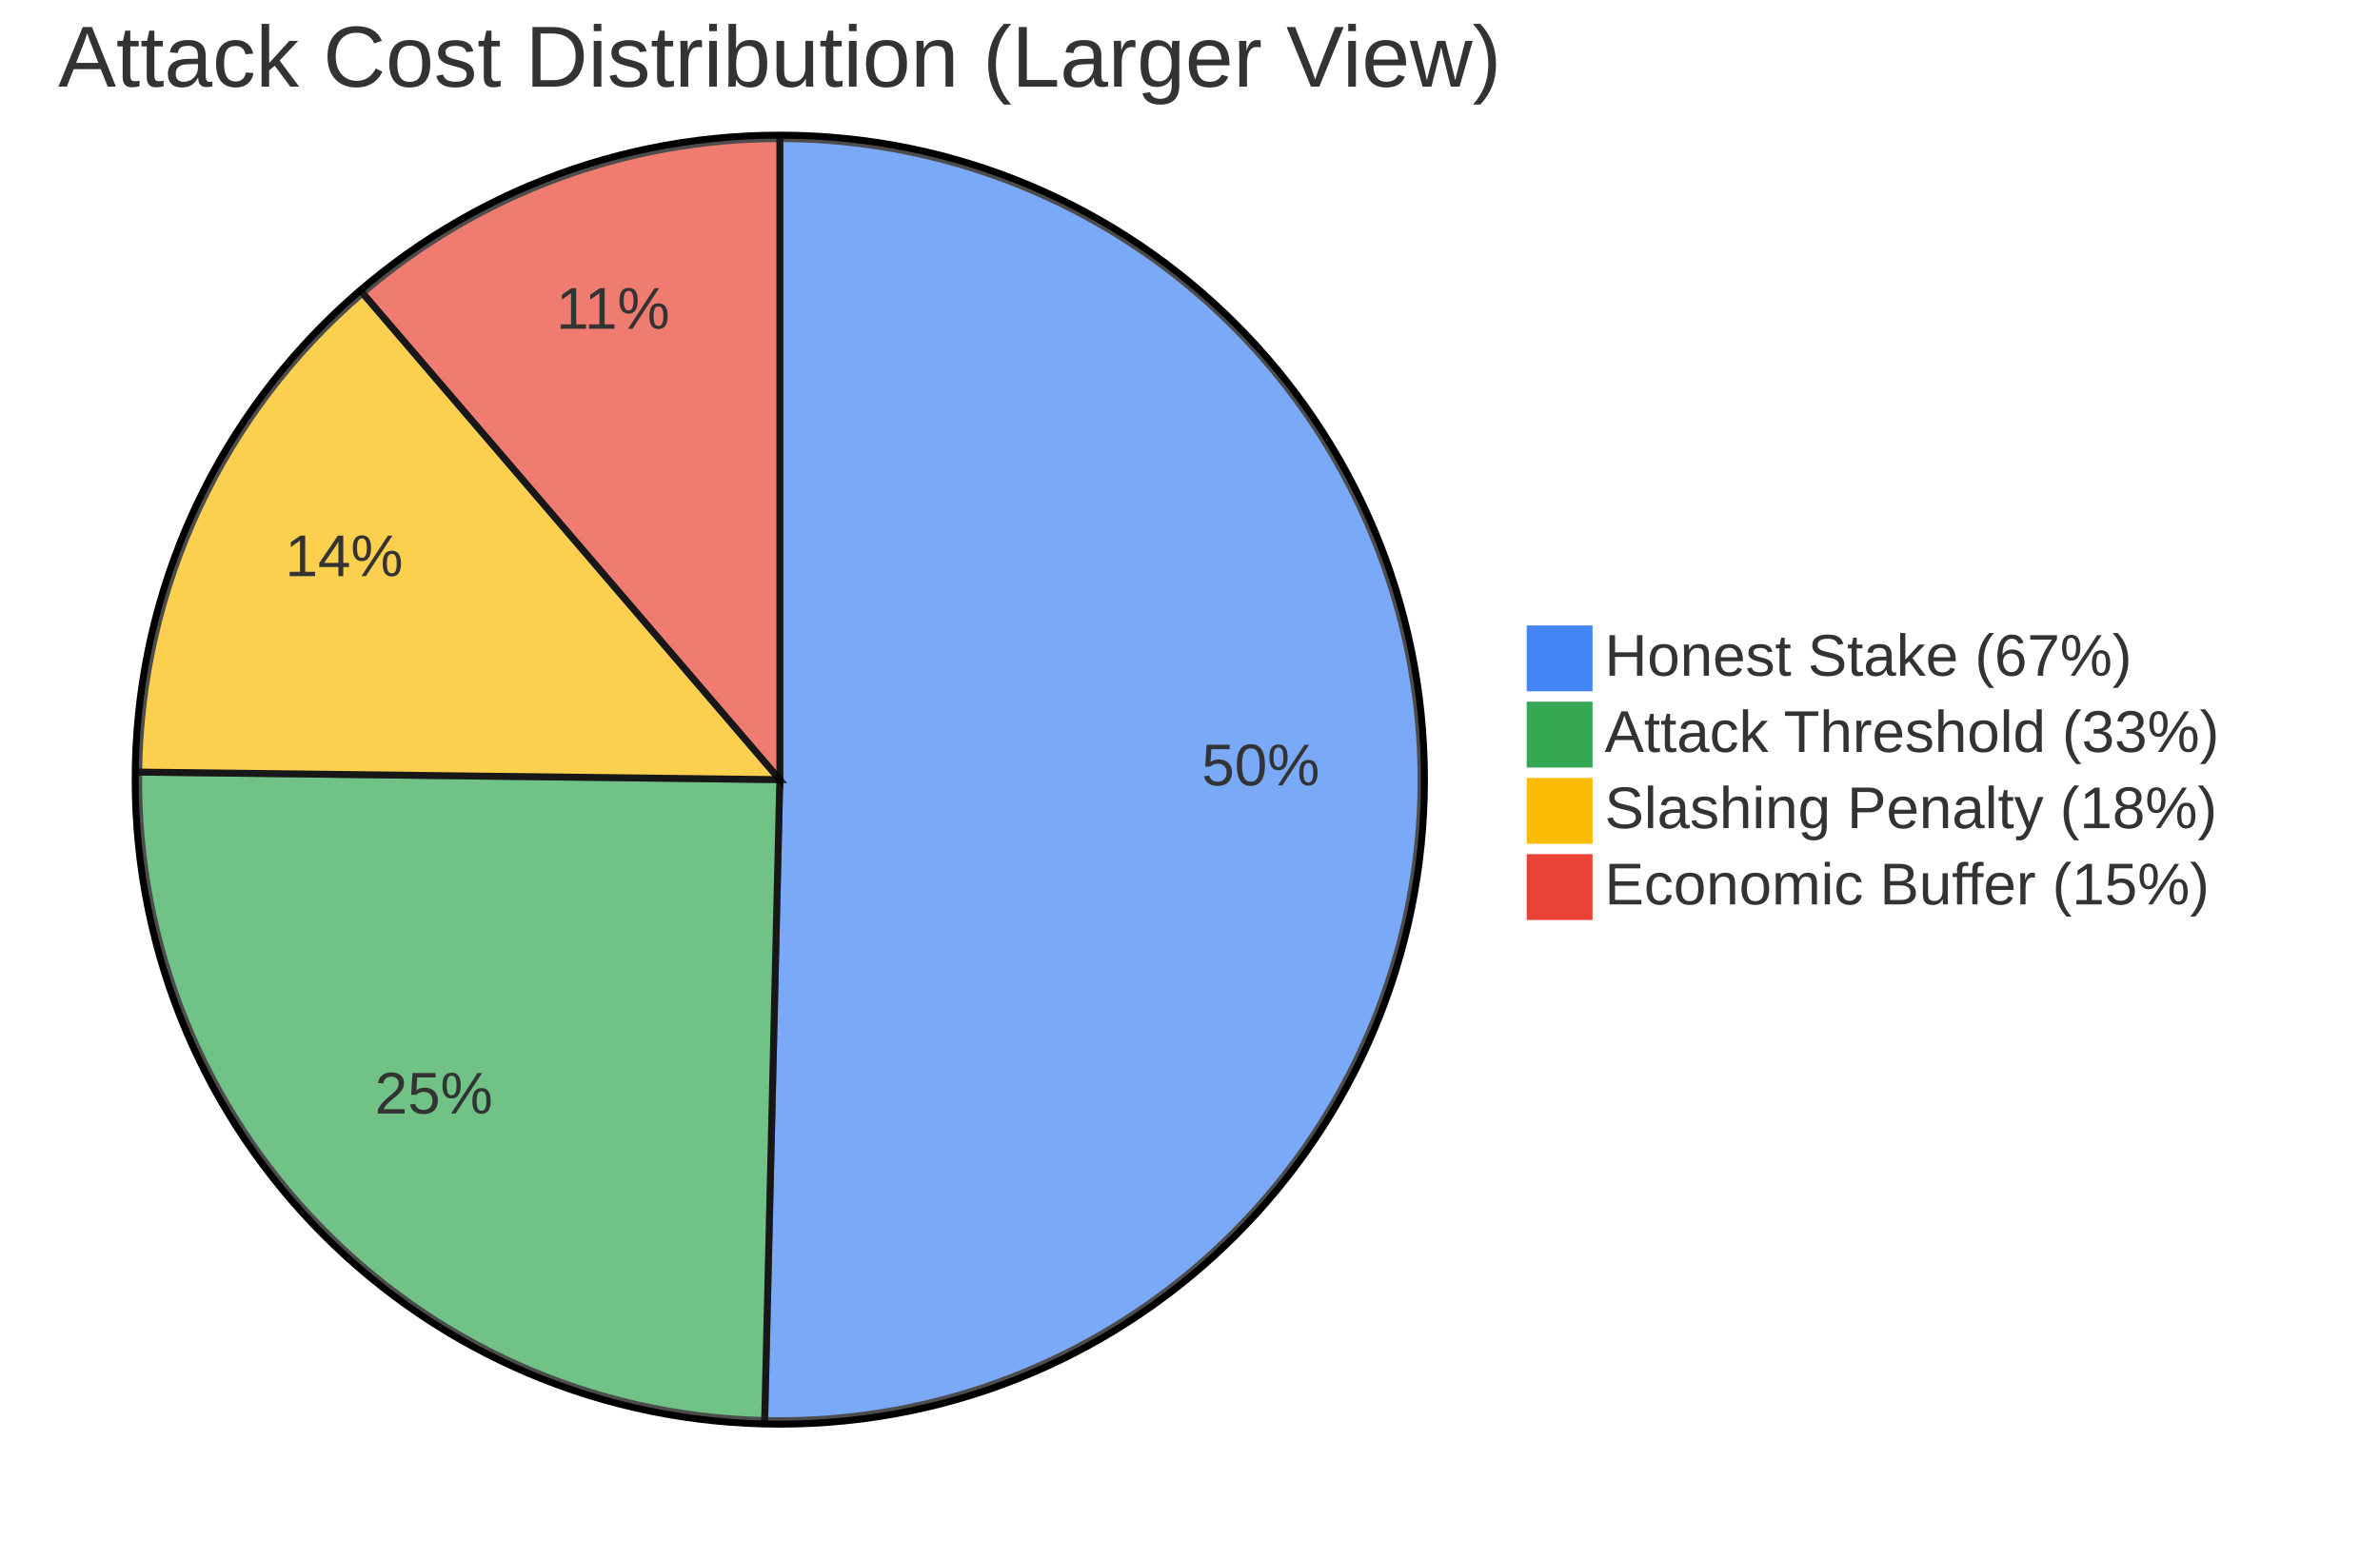
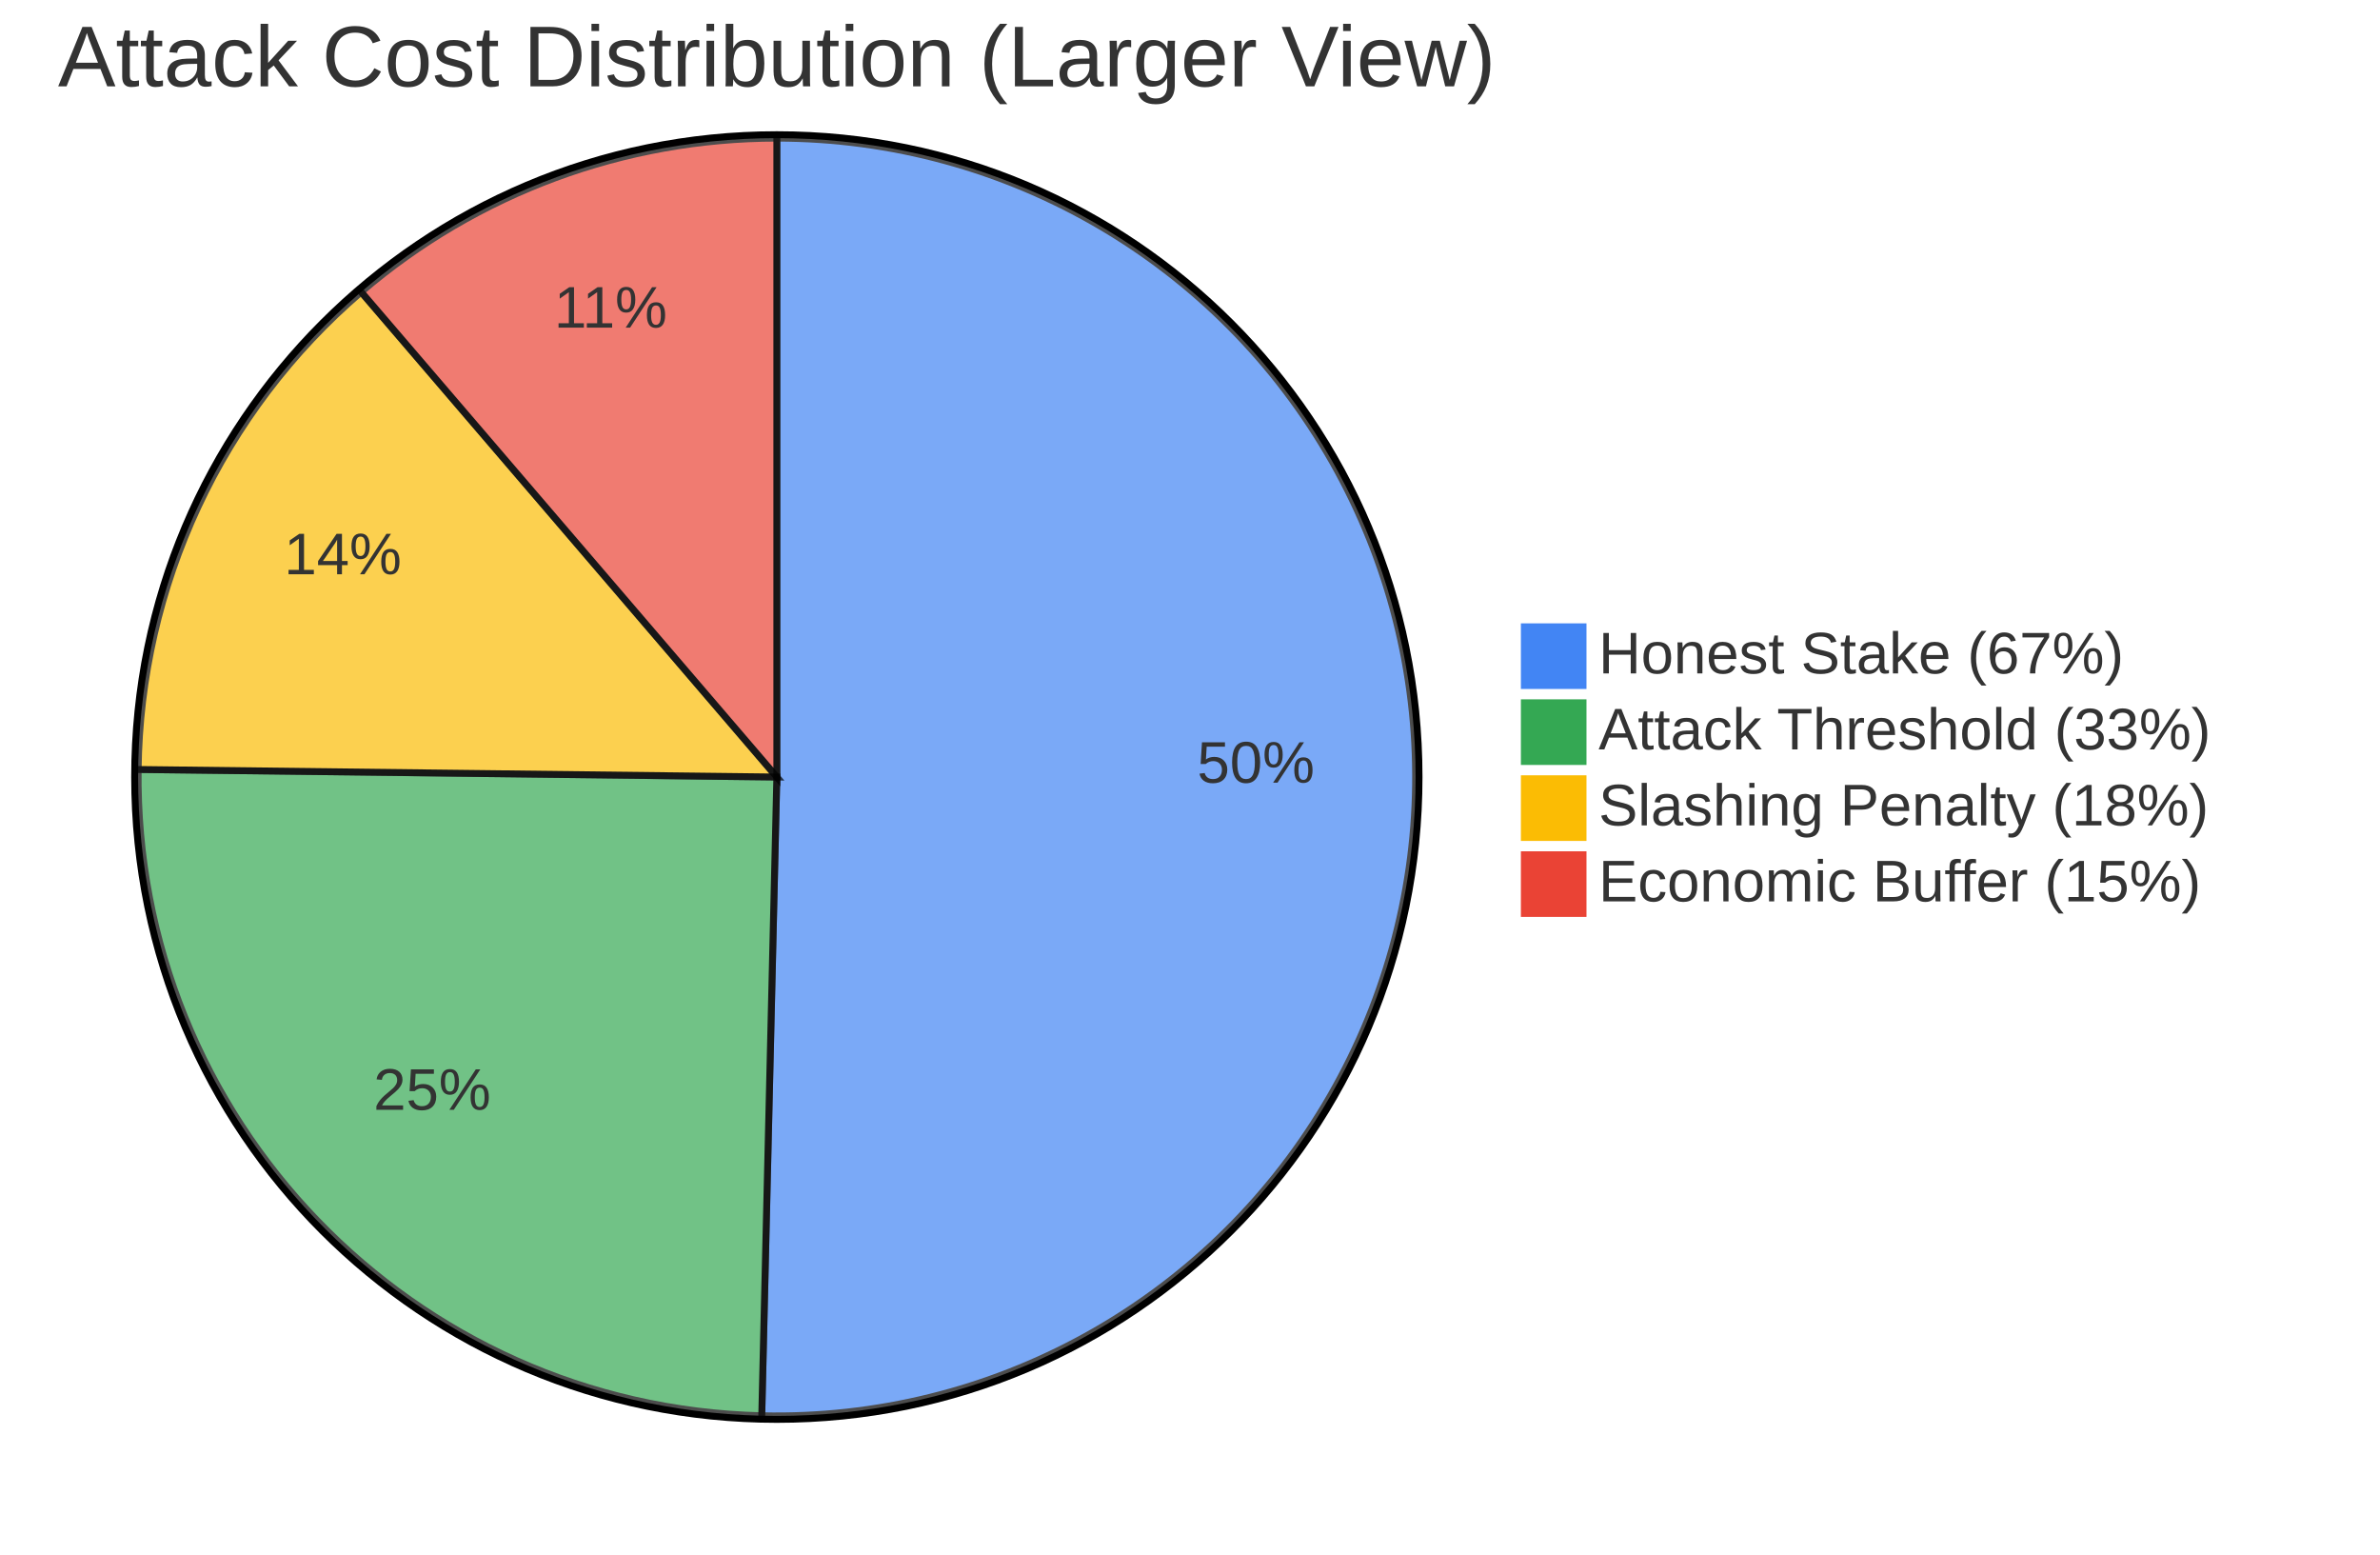
- <svg xmlns="http://www.w3.org/2000/svg" aria-roledescription="pie" role="graphics-document document" style="max-width: 686.703px; background-color: transparent;" viewBox="0 0 686.703 450" width="100%" id="my-svg">
+ <svg xmlns="http://www.w3.org/2000/svg" aria-roledescription="pie" role="graphics-document document" style="max-width: 689.328px; background-color: transparent;" viewBox="0 0 689.328 450" width="100%" id="my-svg">
  <style>#my-svg{font-family:"trebuchet ms",verdana,arial,sans-serif;font-size:18px;fill:#333;}#my-svg .error-icon{fill:hsl(180, 0%, 100%);}#my-svg .error-text{fill:rgb(0, 0, 0);stroke:rgb(0, 0, 0);}#my-svg .edge-thickness-normal{stroke-width:2px;}#my-svg .edge-thickness-thick{stroke-width:3.5px;}#my-svg .edge-pattern-solid{stroke-dasharray:0;}#my-svg .edge-pattern-dashed{stroke-dasharray:3;}#my-svg .edge-pattern-dotted{stroke-dasharray:2;}#my-svg .marker{fill:#0b0b0b;stroke:#0b0b0b;}#my-svg .marker.cross{stroke:#0b0b0b;}#my-svg svg{font-family:"trebuchet ms",verdana,arial,sans-serif;font-size:18px;}#my-svg .pieCircle{stroke:black;stroke-width:2px;opacity:0.7;}#my-svg .pieOuterCircle{stroke:black;stroke-width:2px;fill:none;}#my-svg .pieTitleText{text-anchor:middle;font-size:25px;fill:#333;font-family:"trebuchet ms",verdana,arial,sans-serif;}#my-svg .slice{font-family:"trebuchet ms",verdana,arial,sans-serif;fill:#333;font-size:17px;}#my-svg .legend text{fill:#333;font-family:"trebuchet ms",verdana,arial,sans-serif;font-size:17px;}#my-svg :root{--mermaid-font-family:"trebuchet ms",verdana,arial,sans-serif;}</style>
  <g />
  <g transform="translate(225,225)">
    <circle class="pieOuterCircle" r="186" cy="0" cx="0" />
    <path class="pieCircle" fill="#4285f4" d="M0,-185A185,185,0,1,1,-4.369,184.948L0,0Z" />
    <path class="pieCircle" fill="#34a853" d="M-4.369,184.948A185,185,0,0,1,-184.987,-2.185L0,0Z" />
    <path class="pieCircle" fill="#fbbc04" d="M-184.987,-2.185A185,185,0,0,1,-120.397,-140.462L0,0Z" />
    <path class="pieCircle" fill="#ea4335" d="M-120.397,-140.462A185,185,0,0,1,0,-185L0,0Z" />
    <text style="text-anchor: middle;" class="slice" transform="translate(138.7403,1.638669)">50%</text>
    <text style="text-anchor: middle;" class="slice" transform="translate(-99.83369,96.35765)">25%</text>
    <text style="text-anchor: middle;" class="slice" transform="translate(-125.7117,-58.72078)">14%</text>
    <text style="text-anchor: middle;" class="slice" transform="translate(-48.13903,-130.1315)">11%</text>
    <text class="pieTitleText" y="-200" x="0">Attack Cost Distribution (Larger View)</text>
    <g transform="translate(216,-44)" class="legend">
      <rect style="fill: rgb(66, 133, 244); stroke: rgb(66, 133, 244);" height="18" width="18" />
      <text y="14" x="22">Honest Stake (67%)</text>
    </g>
    <g transform="translate(216,-22)" class="legend">
      <rect style="fill: rgb(52, 168, 83); stroke: rgb(52, 168, 83);" height="18" width="18" />
      <text y="14" x="22">Attack Threshold (33%)</text>
    </g>
    <g transform="translate(216,0)" class="legend">
      <rect style="fill: rgb(251, 188, 4); stroke: rgb(251, 188, 4);" height="18" width="18" />
      <text y="14" x="22">Slashing Penalty (18%)</text>
    </g>
    <g transform="translate(216,22)" class="legend">
      <rect style="fill: rgb(234, 67, 53); stroke: rgb(234, 67, 53);" height="18" width="18" />
      <text y="14" x="22">Economic Buffer (15%)</text>
    </g>
  </g>
</svg>
